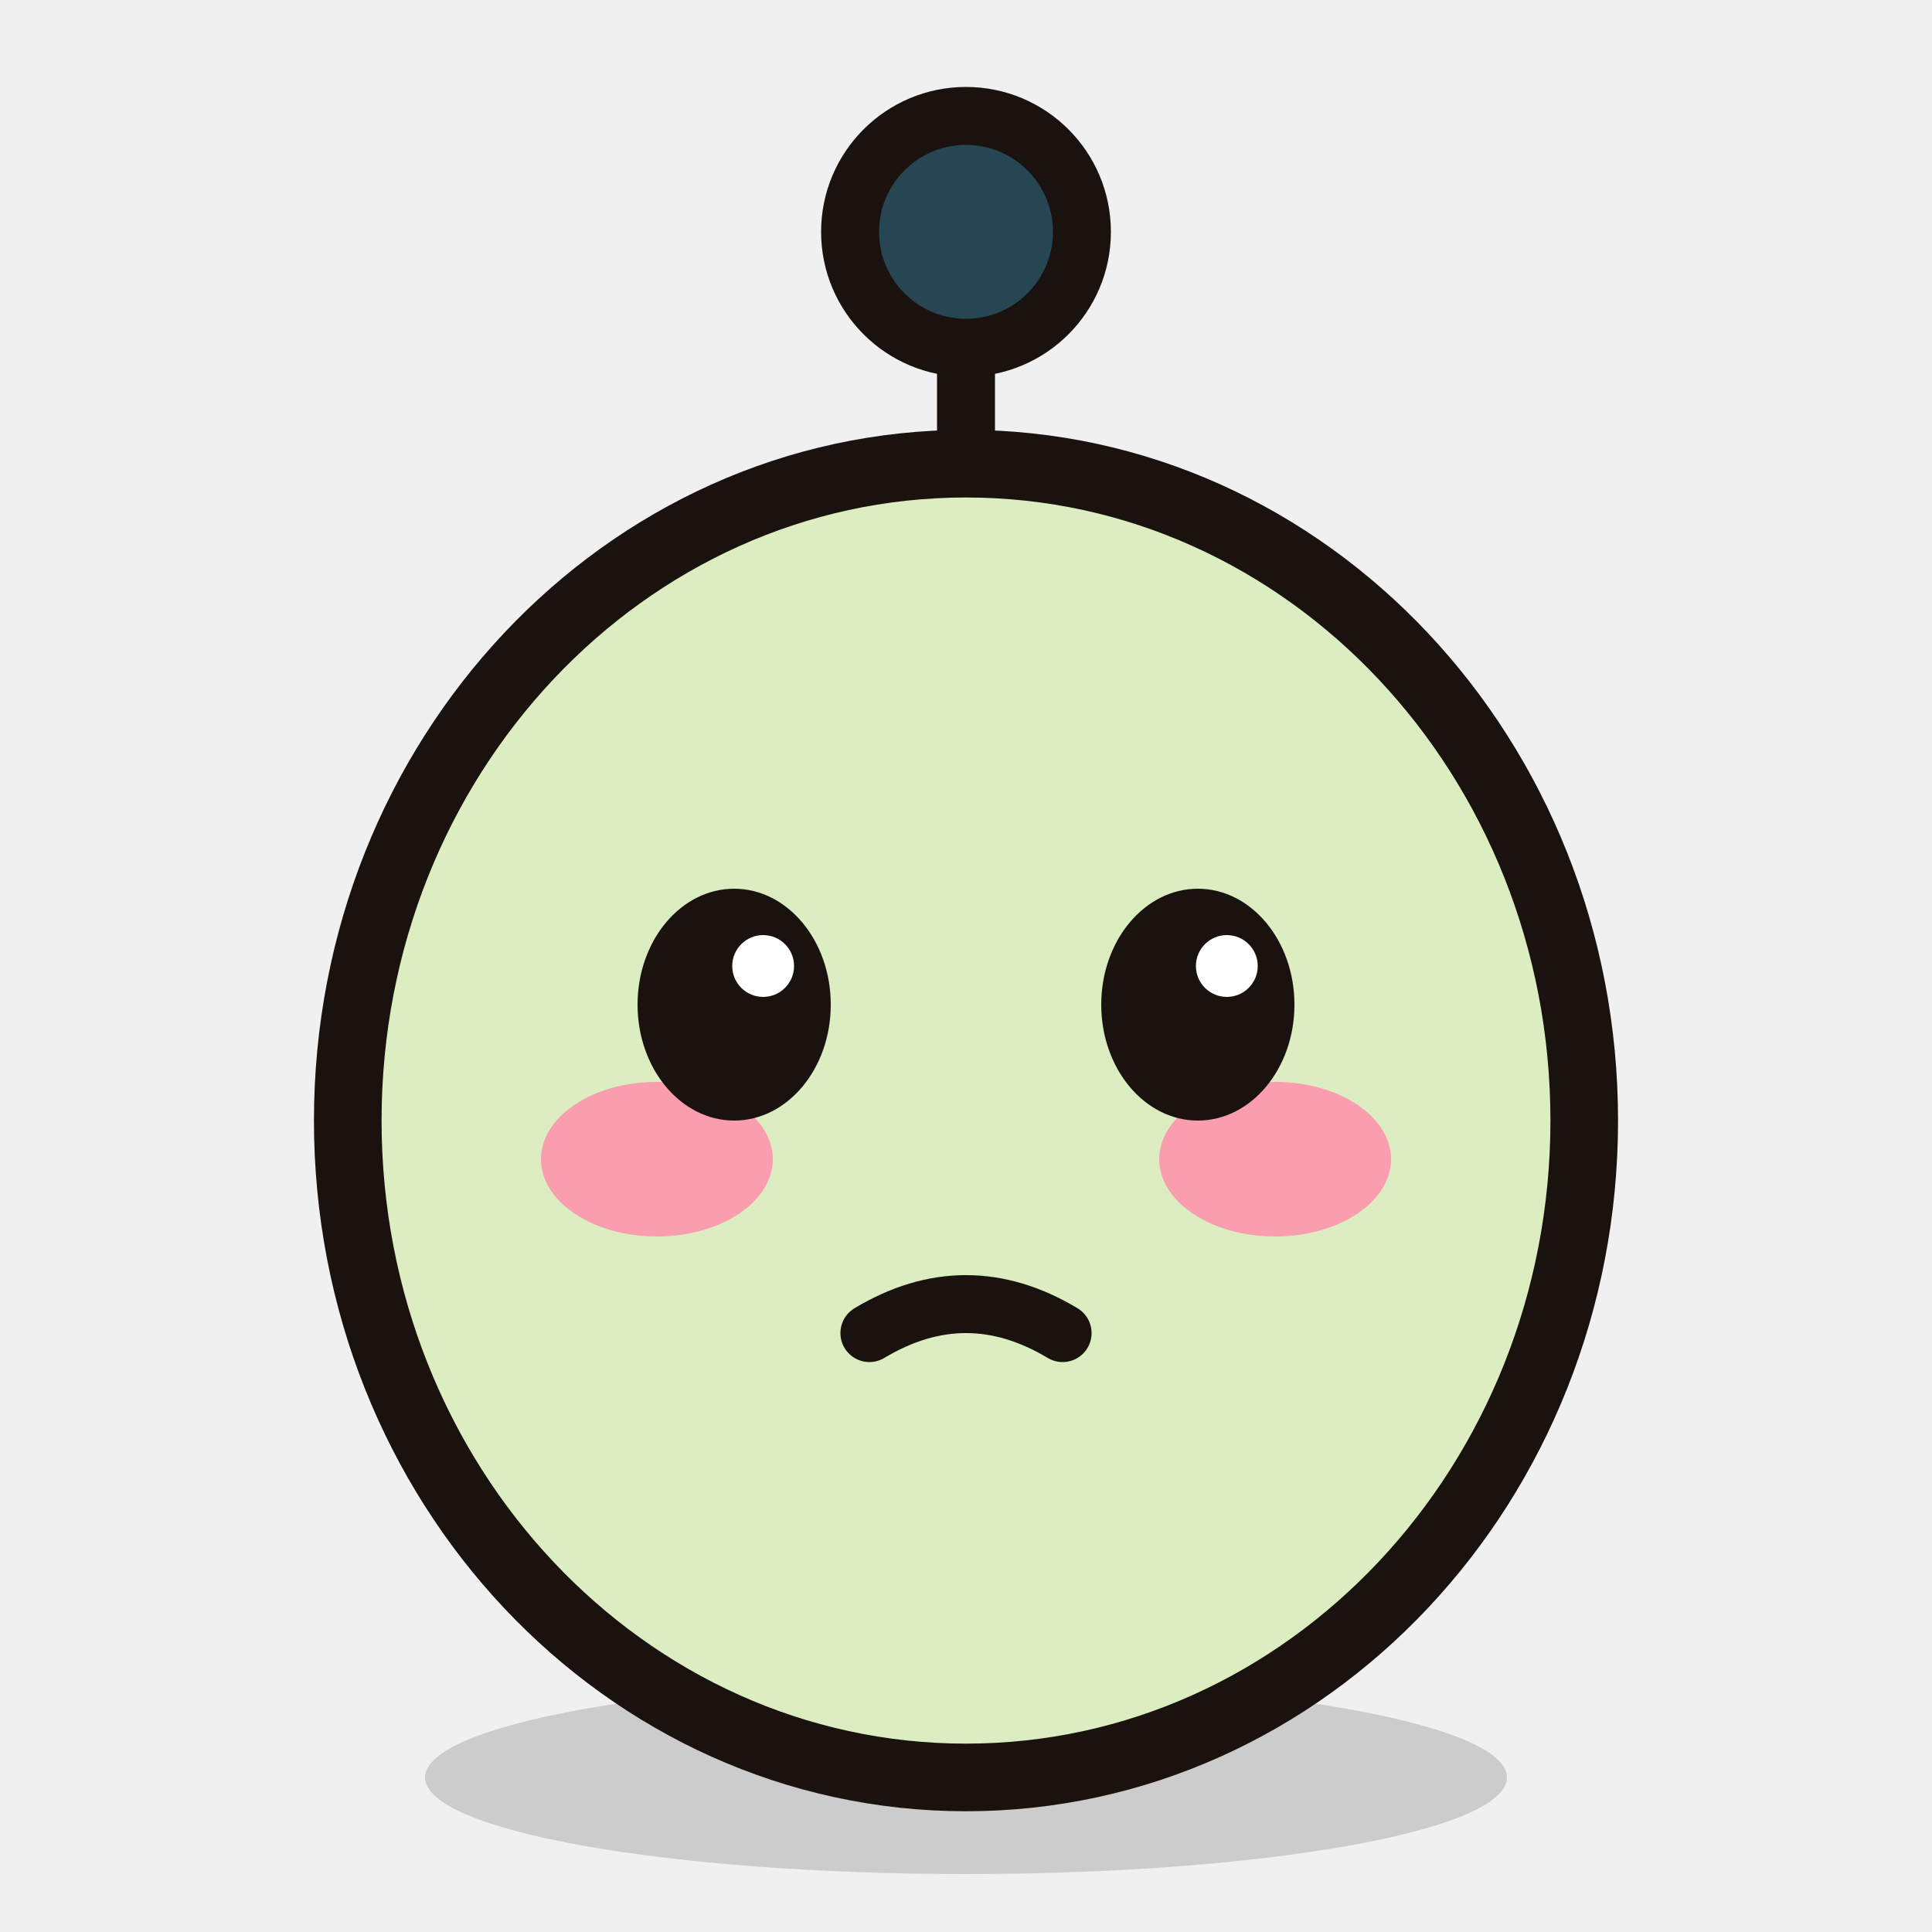
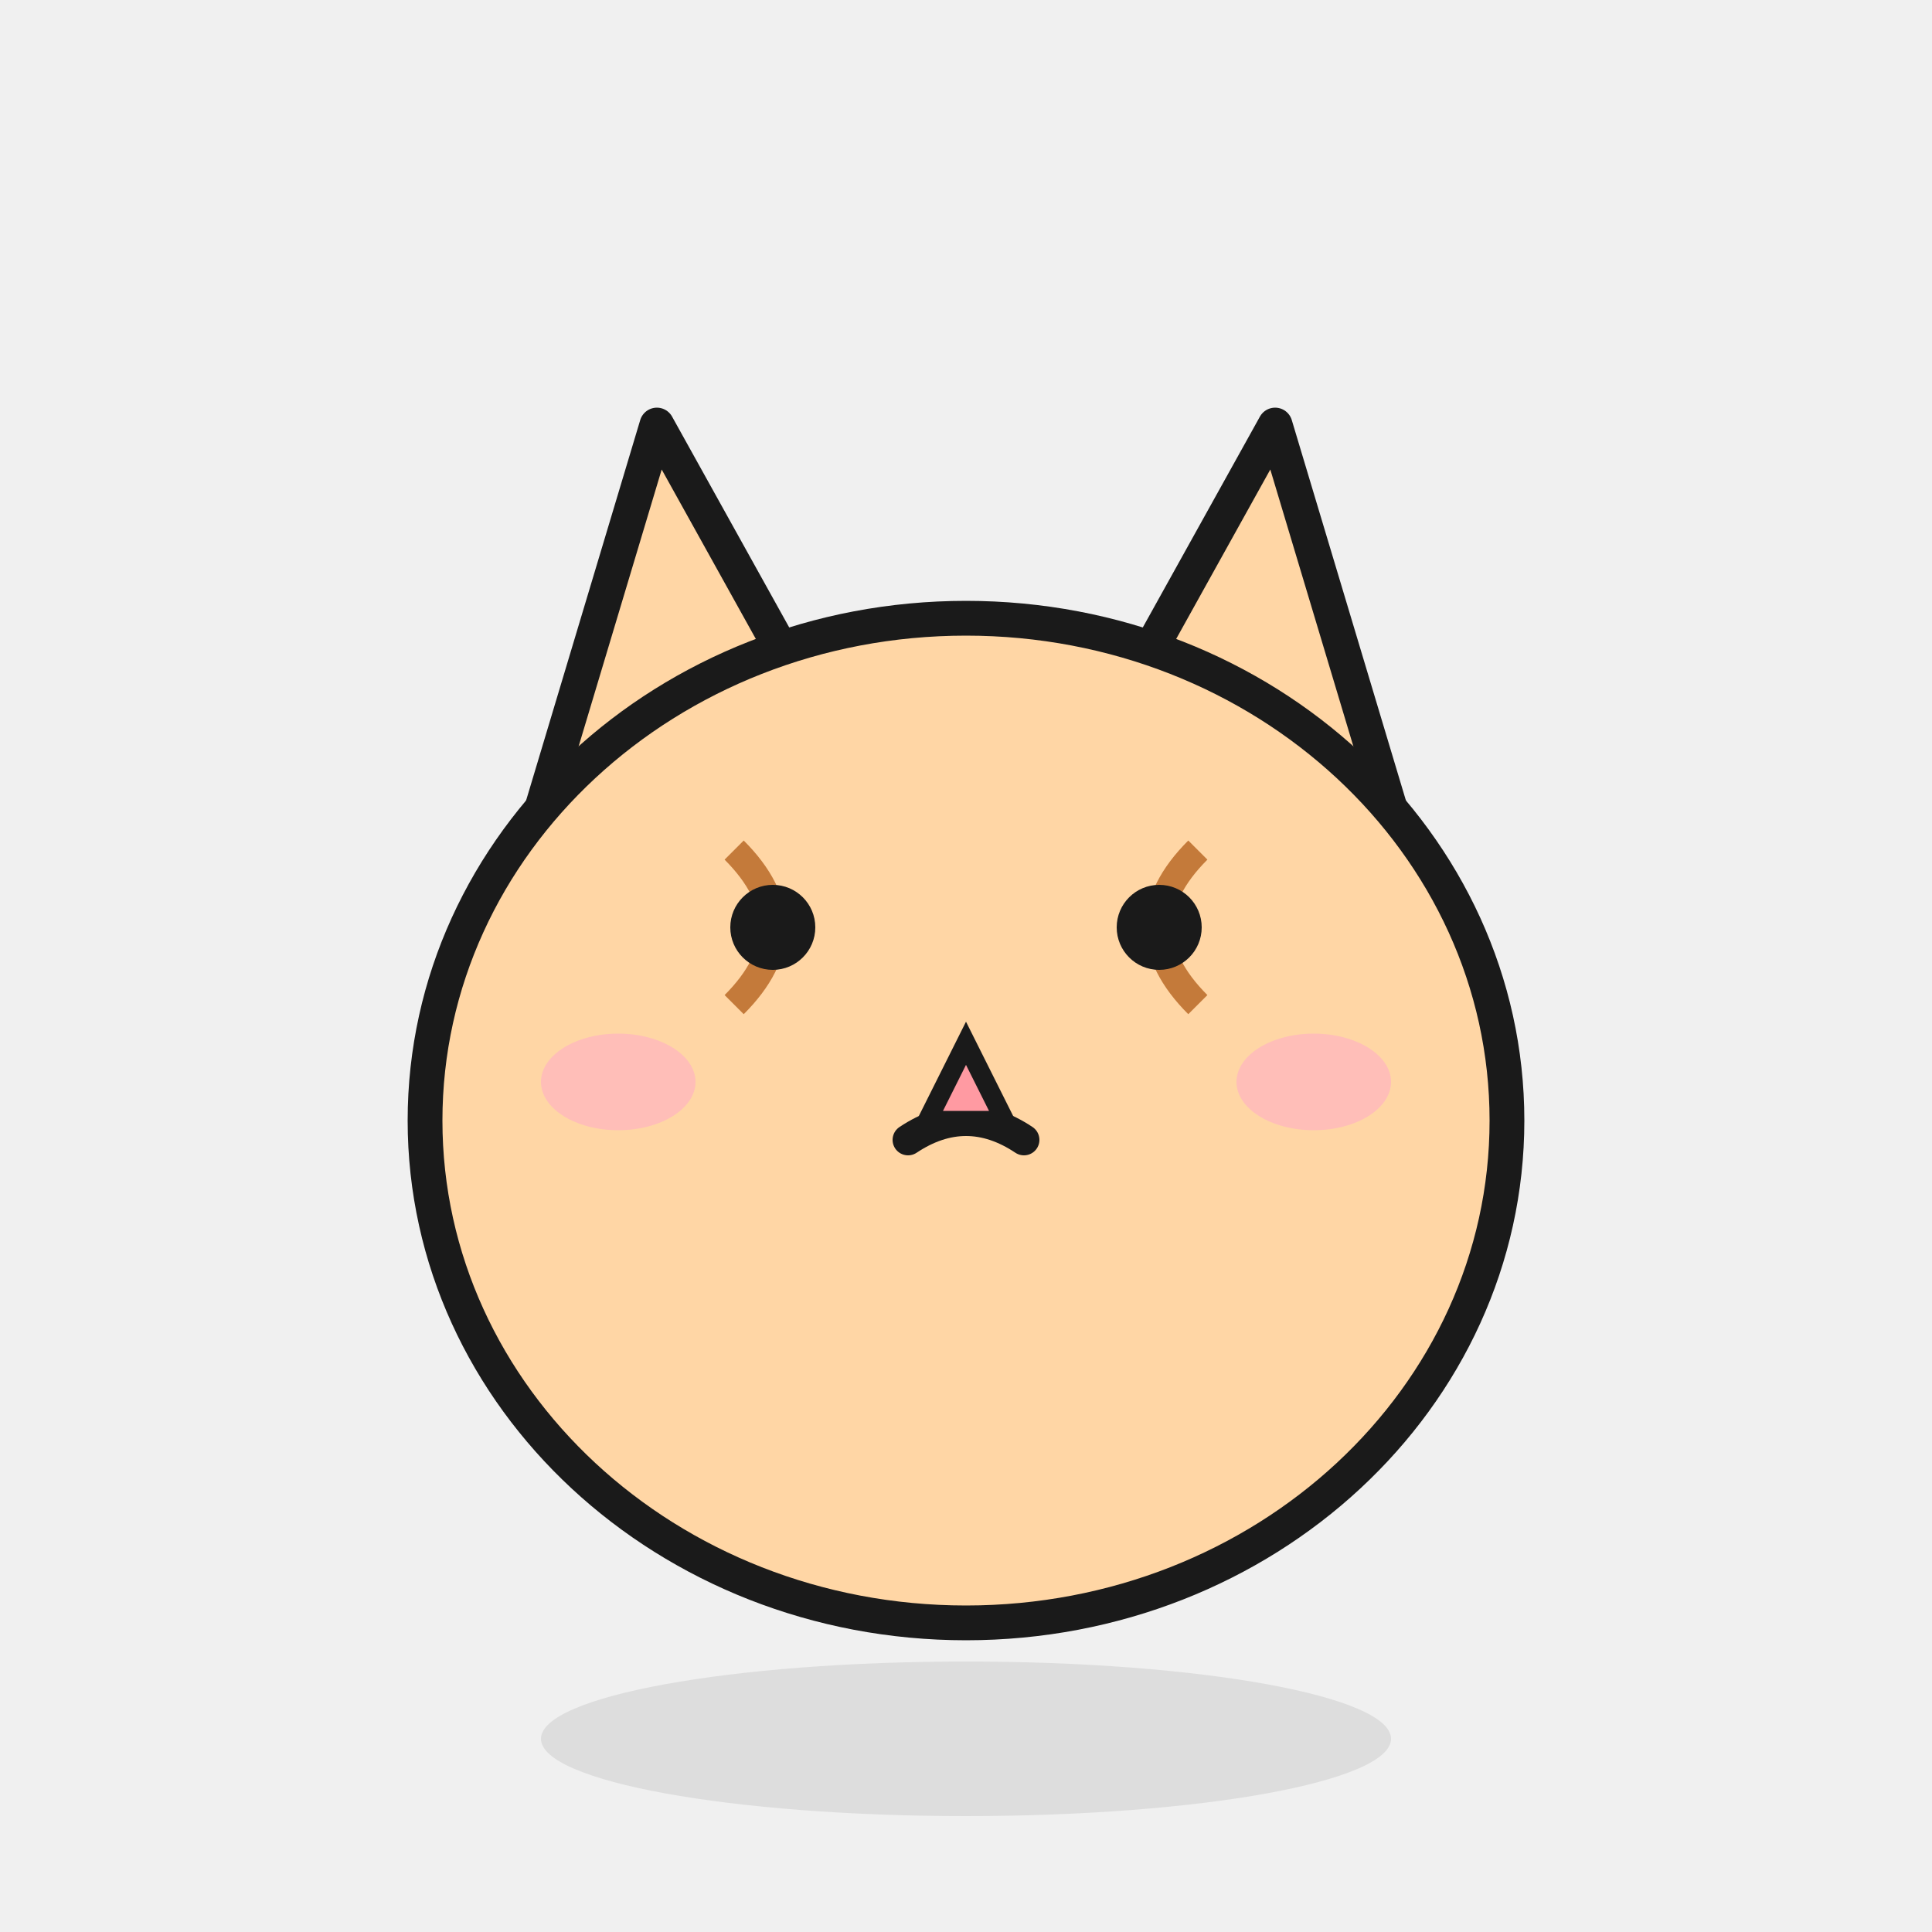
<svg xmlns="http://www.w3.org/2000/svg" viewBox="0 0 100 100" width="100" height="100">
-   <ellipse cx="50" cy="92" rx="28" ry="5" fill="#000" opacity="0.15" />
-   <line x1="50" y1="34" x2="50" y2="14" stroke="#1a120e" stroke-width="3" />
-   <circle cx="50" cy="12" r="6" fill="#264653" stroke="#1a120e" stroke-width="3" />
-   <ellipse cx="50" cy="58" rx="32" ry="34" fill="#DCEDC1" stroke="#1a120e" stroke-width="3.5" />
-   <ellipse cx="34" cy="60" rx="6" ry="4" fill="#FF8FAB" opacity="0.85" />
-   <ellipse cx="66" cy="60" rx="6" ry="4" fill="#FF8FAB" opacity="0.85" />
-   <ellipse cx="38" cy="52" rx="5" ry="6" fill="#1a120e" />
-   <ellipse cx="62" cy="52" rx="5" ry="6" fill="#1a120e" />
-   <circle cx="39.5" cy="50" r="1.6" fill="#fff" />
-   <circle cx="63.5" cy="50" r="1.6" fill="#fff" />
-   <path d="M45 69 Q50 66 55 69" fill="none" stroke="#1a120e" stroke-width="3" stroke-linecap="round" />
+   <ellipse cx="50" cy="90" rx="22" ry="4" fill="#000" opacity="0.08" />
+   <path d="M28 42 L34 22 L44 40" fill="#FFD6A5" stroke="#1a1a1a" stroke-width="1.8" stroke-linejoin="round" />
+   <path d="M56 40 L66 22 L72 42" fill="#FFD6A5" stroke="#1a1a1a" stroke-width="1.8" stroke-linejoin="round" />
+   <ellipse cx="50" cy="58" rx="28" ry="26" fill="#FFD6A5" stroke="#1a1a1a" stroke-width="1.8" />
+   <path d="M38 44 Q42 48 38 52" fill="none" stroke="#C47A3A" stroke-width="1.4" />
+   <path d="M62 44 Q58 48 62 52" fill="none" stroke="#C47A3A" stroke-width="1.4" />
+   <ellipse cx="32" cy="56" rx="4" ry="2.5" fill="#FFB4C0" opacity="0.7" />
+   <ellipse cx="68" cy="56" rx="4" ry="2.5" fill="#FFB4C0" opacity="0.7" />
+   <circle cx="40" cy="48" r="2.2" fill="#1a1a1a" />
+   <circle cx="60" cy="48" r="2.2" fill="#1a1a1a" />
+   <path d="M47 59 Q50 57 53 59" fill="none" stroke="#1a1a1a" stroke-width="1.6" stroke-linecap="round" />
+   <path d="M50 54 L48 58 L52 58 Z" fill="#FF9AA2" stroke="#1a1a1a" stroke-width="1" />
</svg>
